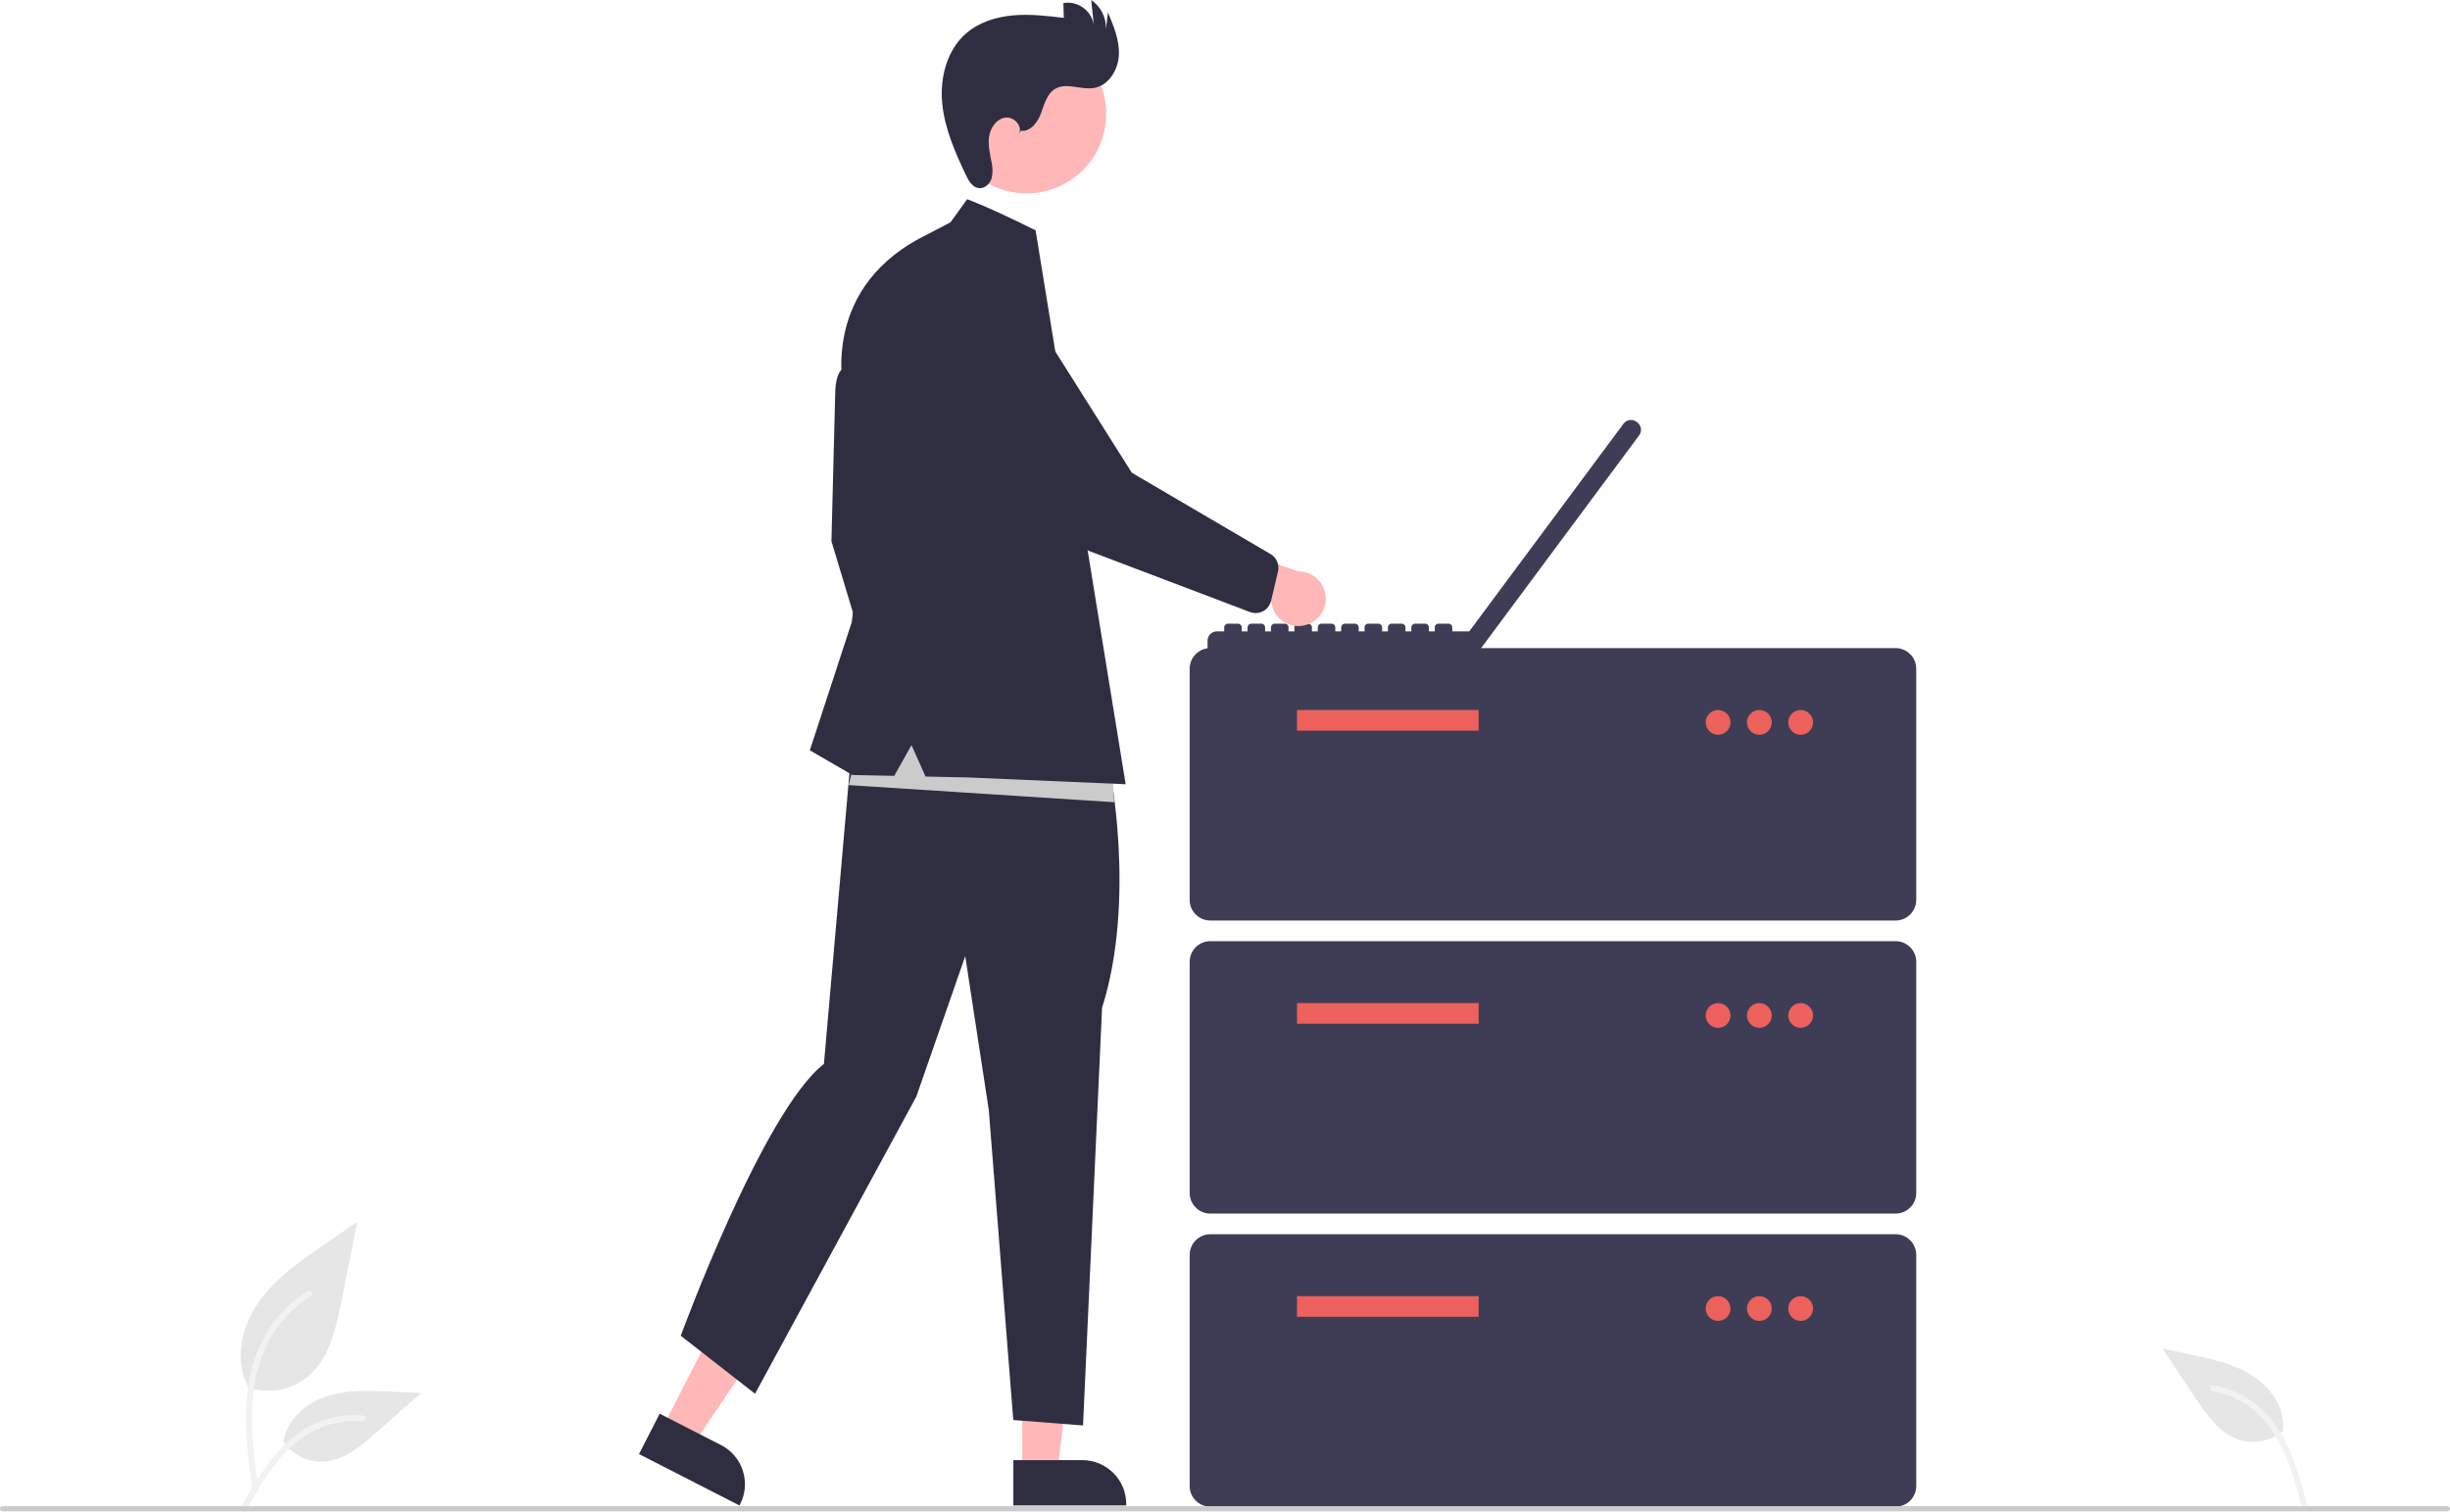
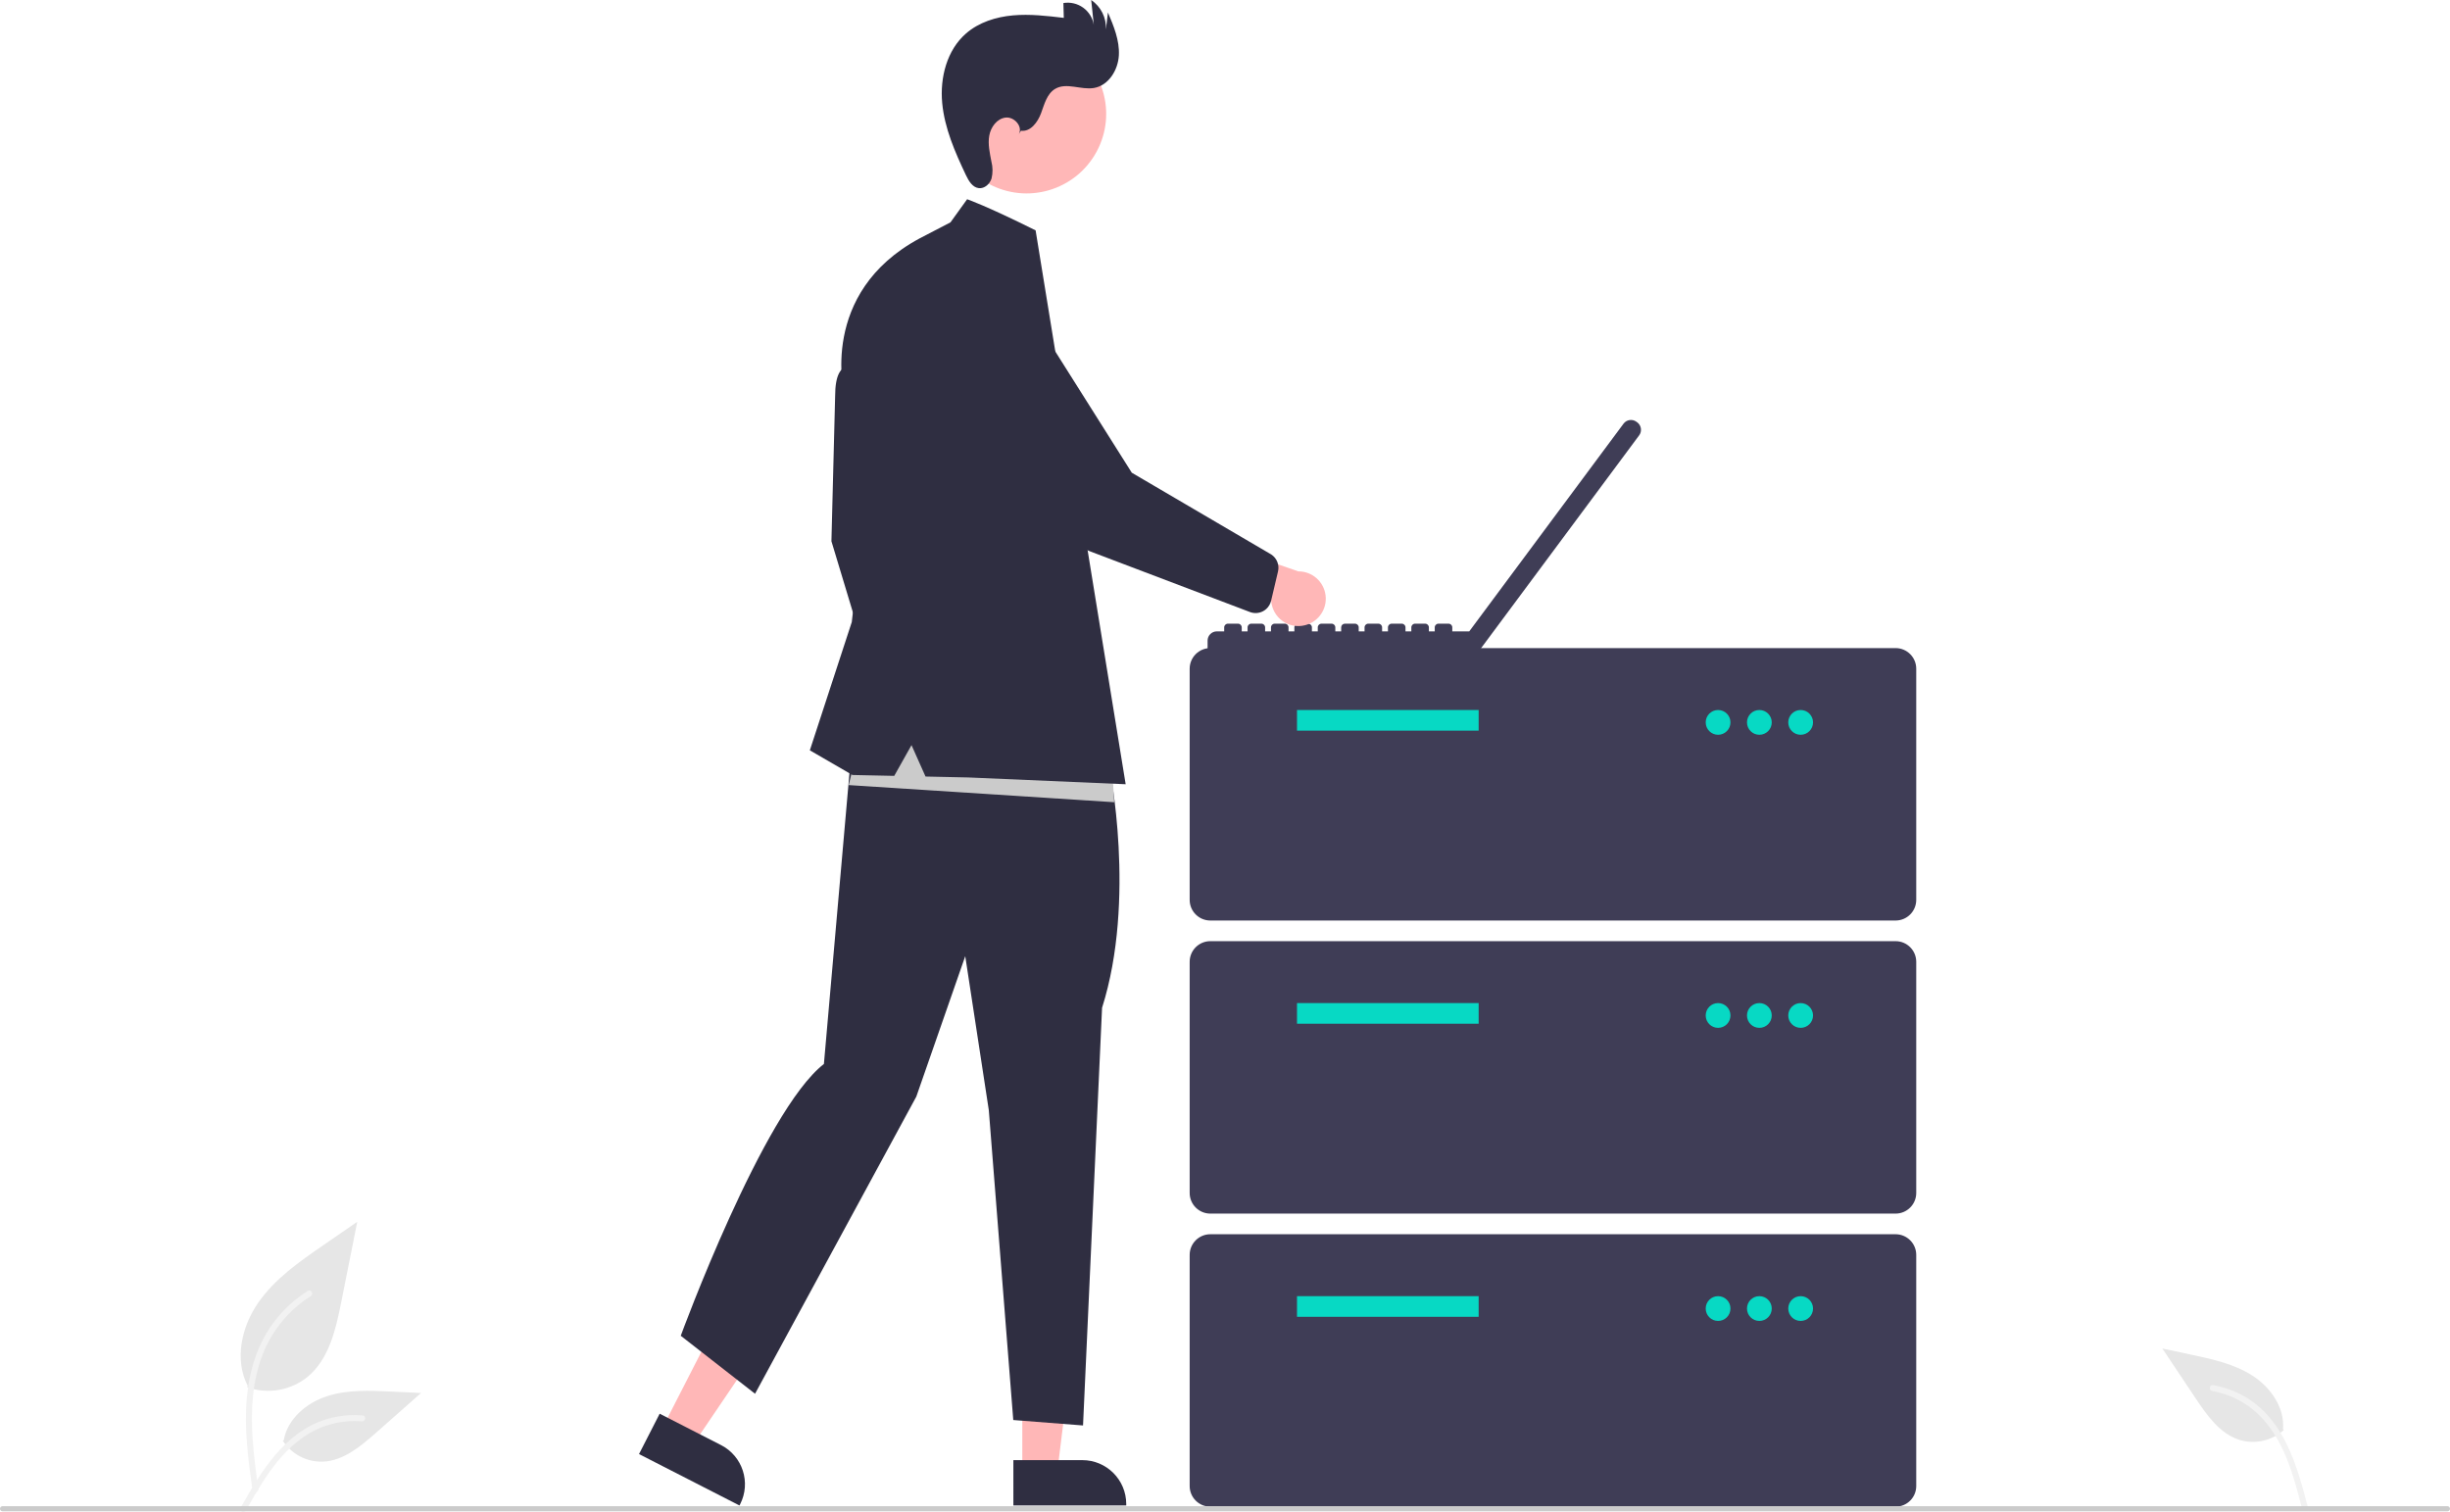
<svg xmlns="http://www.w3.org/2000/svg" data-name="Layer 1" width="100%" height="auto" viewBox="0 0 945 583.224">
-   <path id="b0cf38c7-358d-48dc-a444-e9782686dfa5-62" data-name="Path 438" d="M222.885,693.524a24.215,24.215,0,0,0,23.383-4.119c8.19-6.874,10.758-18.196,12.847-28.682l6.18-31.017-12.938,8.908c-9.305,6.406-18.818,13.019-25.26,22.298s-9.252,21.947-4.078,31.988" transform="translate(-127.5 -158.3878)" fill="#e6e6e6" />
-   <path id="acbbaa8b-0bc2-4bc9-96d7-93dd88f90f19-63" data-name="Path 439" d="M224.883,733.235c-1.628-11.864-3.304-23.881-2.159-35.872,1.015-10.649,4.264-21.049,10.878-29.579a49.206,49.206,0,0,1,12.625-11.44c1.262-.796,2.424,1.204,1.167,1.997A46.779,46.779,0,0,0,228.89,680.666c-4.029,10.246-4.675,21.416-3.982,32.3.419,6.582,1.311,13.121,2.206,19.653a1.198,1.198,0,0,1-.808,1.423,1.163,1.163,0,0,1-1.423-.808Z" transform="translate(-127.5 -158.3878)" fill="#f2f2f2" />
-   <path id="bed63620-84ae-4c66-a7c8-0d9b30f8c1e7-64" data-name="Path 442" d="M236.604,714.198A17.825,17.825,0,0,0,252.135,722.217c7.864-.373,14.418-5.86,20.317-11.07l17.452-15.409-11.55-.553c-8.306-.398-16.827-.771-24.738,1.793s-15.208,8.726-16.654,16.915" transform="translate(-127.5 -158.3878)" fill="#e6e6e6" />
-   <path id="fc4eb8ca-daad-4589-b224-2c71eec1c546-65" data-name="Path 443" d="M220.28,740.055c7.84-13.871,16.932-29.288,33.181-34.216A37.026,37.026,0,0,1,267.416,704.398c1.482.128,1.112,2.412-.367,2.285a34.398,34.398,0,0,0-22.272,5.892c-6.28,4.275-11.17,10.218-15.308,16.519-2.535,3.861-4.806,7.884-7.076,11.903C221.667,742.281,219.546,741.354,220.28,740.055Z" transform="translate(-127.5 -158.3878)" fill="#f2f2f2" />
-   <path id="ec83fa9a-7bb4-4b90-a90b-e1cec4444963-66" data-name="Path 442" d="M1008.357,710.039a17.825,17.825,0,0,1-17.065,3.783c-7.508-2.371-12.442-9.35-16.813-15.895l-12.934-19.357,11.308,2.417c8.132,1.738,16.465,3.555,23.458,8.056s12.472,12.323,11.778,20.61" transform="translate(-127.5 -158.3878)" fill="#e6e6e6" />
-   <path id="e32935a9-e392-46b4-9a67-68c65f1cc9fa-67" data-name="Path 443" d="M1017.531,739.208c-4.034-15.414-8.885-32.643-23.334-41.559a37.026,37.026,0,0,0-13.124-4.96c-1.465-.255-1.691,2.047-.229,2.302a34.398,34.398,0,0,1,20.026,11.389c4.979,5.738,8.187,12.733,10.578,19.883,1.464,4.38,2.631,8.851,3.799,13.316C1015.62,741.006,1017.908,740.652,1017.531,739.208Z" transform="translate(-127.5 -158.3878)" fill="#f2f2f2" />
+   <path id="b0cf38c7-358d-48dc-a444-e9782686dfa5-62" d="M222.885,693.524a24.215,24.215,0,0,0,23.383-4.119c8.19-6.874,10.758-18.196,12.847-28.682l6.18-31.017-12.938,8.908c-9.305,6.406-18.818,13.019-25.26,22.298s-9.252,21.947-4.078,31.988" transform="translate(-127.5 -158.3878)" fill="#e6e6e6" />
+   <path id="acbbaa8b-0bc2-4bc9-96d7-93dd88f90f19-63" d="M224.883,733.235c-1.628-11.864-3.304-23.881-2.159-35.872,1.015-10.649,4.264-21.049,10.878-29.579a49.206,49.206,0,0,1,12.625-11.44c1.262-.796,2.424,1.204,1.167,1.997A46.779,46.779,0,0,0,228.89,680.666c-4.029,10.246-4.675,21.416-3.982,32.3.419,6.582,1.311,13.121,2.206,19.653a1.198,1.198,0,0,1-.808,1.423,1.163,1.163,0,0,1-1.423-.808Z" transform="translate(-127.5 -158.3878)" fill="#f2f2f2" />
+   <path id="bed63620-84ae-4c66-a7c8-0d9b30f8c1e7-64" d="M236.604,714.198A17.825,17.825,0,0,0,252.135,722.217c7.864-.373,14.418-5.86,20.317-11.07l17.452-15.409-11.55-.553c-8.306-.398-16.827-.771-24.738,1.793s-15.208,8.726-16.654,16.915" transform="translate(-127.5 -158.3878)" fill="#e6e6e6" />
+   <path id="fc4eb8ca-daad-4589-b224-2c71eec1c546-65" d="M220.28,740.055c7.84-13.871,16.932-29.288,33.181-34.216A37.026,37.026,0,0,1,267.416,704.398c1.482.128,1.112,2.412-.367,2.285a34.398,34.398,0,0,0-22.272,5.892c-6.28,4.275-11.17,10.218-15.308,16.519-2.535,3.861-4.806,7.884-7.076,11.903C221.667,742.281,219.546,741.354,220.28,740.055Z" transform="translate(-127.5 -158.3878)" fill="#f2f2f2" />
+   <path id="ec83fa9a-7bb4-4b90-a90b-e1cec4444963-66" d="M1008.357,710.039a17.825,17.825,0,0,1-17.065,3.783c-7.508-2.371-12.442-9.35-16.813-15.895l-12.934-19.357,11.308,2.417c8.132,1.738,16.465,3.555,23.458,8.056s12.472,12.323,11.778,20.61" transform="translate(-127.5 -158.3878)" fill="#e6e6e6" />
+   <path id="e32935a9-e392-46b4-9a67-68c65f1cc9fa-67" d="M1017.531,739.208c-4.034-15.414-8.885-32.643-23.334-41.559a37.026,37.026,0,0,0-13.124-4.96c-1.465-.255-1.691,2.047-.229,2.302a34.398,34.398,0,0,1,20.026,11.389c4.979,5.738,8.187,12.733,10.578,19.883,1.464,4.38,2.631,8.851,3.799,13.316C1015.62,741.006,1017.908,740.652,1017.531,739.208Z" transform="translate(-127.5 -158.3878)" fill="#f2f2f2" />
  <path d="M858.659,513.481H594.335a7.971,7.971,0,0,1-7.962-7.962V416.349a7.971,7.971,0,0,1,7.962-7.962H858.659a7.971,7.971,0,0,1,7.962,7.962V505.519A7.971,7.971,0,0,1,858.659,513.481Z" transform="translate(-127.5 -158.3878)" fill="#3f3d56" />
-   <rect x="500.274" y="273.885" width="70.062" height="7.962" fill="#ec615b" />
-   <circle cx="662.69" cy="278.662" r="4.777" fill="#ec615b" />
-   <circle cx="678.613" cy="278.662" r="4.777" fill="#ec615b" />
-   <circle cx="694.536" cy="278.662" r="4.777" fill="#ec615b" />
+   <rect x="500.274" y="273.885" width="70.062" height="7.962" fill="#07D9C4" />
+   <circle cx="662.69" cy="278.662" r="4.777" fill="#07D9C4" />
+   <circle cx="678.613" cy="278.662" r="4.777" fill="#07D9C4" />
+   <circle cx="694.536" cy="278.662" r="4.777" fill="#07D9C4" />
  <path d="M858.659,626.535H594.335a7.971,7.971,0,0,1-7.962-7.962V529.404a7.971,7.971,0,0,1,7.962-7.962H858.659a7.971,7.971,0,0,1,7.962,7.962v89.17A7.971,7.971,0,0,1,858.659,626.535Z" transform="translate(-127.5 -158.3878)" fill="#3f3d56" />
-   <rect x="500.274" y="386.939" width="70.062" height="7.962" fill="#ec615b" />
-   <circle cx="662.69" cy="391.716" r="4.777" fill="#ec615b" />
-   <circle cx="678.613" cy="391.716" r="4.777" fill="#ec615b" />
-   <circle cx="694.536" cy="391.716" r="4.777" fill="#ec615b" />
+   <rect x="500.274" y="386.939" width="70.062" height="7.962" fill="#07D9C4" />
+   <circle cx="662.69" cy="391.716" r="4.777" fill="#07D9C4" />
+   <circle cx="678.613" cy="391.716" r="4.777" fill="#07D9C4" />
+   <circle cx="694.536" cy="391.716" r="4.777" fill="#07D9C4" />
  <path d="M858.659,739.589H594.335a7.971,7.971,0,0,1-7.962-7.962V642.458a7.971,7.971,0,0,1,7.962-7.962H858.659a7.971,7.971,0,0,1,7.962,7.962v89.17A7.971,7.971,0,0,1,858.659,739.589Z" transform="translate(-127.5 -158.3878)" fill="#3f3d56" />
-   <rect x="500.274" y="499.993" width="70.062" height="7.962" fill="#ec615b" />
-   <circle cx="662.69" cy="504.77" r="4.777" fill="#ec615b" />
-   <circle cx="678.613" cy="504.77" r="4.777" fill="#ec615b" />
-   <circle cx="694.536" cy="504.77" r="4.777" fill="#ec615b" />
+   <rect x="500.274" y="499.993" width="70.062" height="7.962" fill="#07D9C4" />
+   <circle cx="662.69" cy="504.77" r="4.777" fill="#07D9C4" />
+   <circle cx="678.613" cy="504.77" r="4.777" fill="#07D9C4" />
+   <circle cx="694.536" cy="504.77" r="4.777" fill="#07D9C4" />
  <path d="M759.012,321.315l-.292-.216-.007-.005a3.576,3.576,0,0,0-5.003.739L694.213,401.938h-6.546v-1.538a1.431,1.431,0,0,0-1.431-1.431h-3.905a1.431,1.431,0,0,0-1.431,1.431v1.538h-2.26v-1.538a1.431,1.431,0,0,0-1.431-1.431h-3.905a1.431,1.431,0,0,0-1.431,1.431v1.538h-2.253v-1.538a1.431,1.431,0,0,0-1.431-1.431h-3.905a1.431,1.431,0,0,0-1.431,1.431v1.538h-2.26v-1.538a1.431,1.431,0,0,0-1.431-1.431H655.259a1.431,1.431,0,0,0-1.431,1.431v1.538h-2.253v-1.538a1.431,1.431,0,0,0-1.431-1.431h-3.905a1.43,1.43,0,0,0-1.431,1.431v1.538H642.549v-1.538a1.431,1.431,0,0,0-1.431-1.431H637.213a1.431,1.431,0,0,0-1.431,1.431v1.538h-2.26v-1.538a1.431,1.431,0,0,0-1.431-1.431h-3.905a1.431,1.431,0,0,0-1.431,1.431v1.538h-2.253v-1.538a1.431,1.431,0,0,0-1.431-1.431h-3.905a1.431,1.431,0,0,0-1.431,1.431v1.538h-2.26v-1.538a1.431,1.431,0,0,0-1.431-1.431h-3.905a1.431,1.431,0,0,0-1.431,1.431v1.538h-2.253v-1.538a1.431,1.431,0,0,0-1.431-1.431h-3.905a1.431,1.431,0,0,0-1.431,1.431v1.538H596.858a3.576,3.576,0,0,0-3.576,3.576V408.926a3.576,3.576,0,0,0,3.576,3.576h96.762a5.329,5.329,0,0,0,5.218-4.247l.037.028L759.745,326.325l.006-.007A3.577,3.577,0,0,0,759.012,321.315Z" transform="translate(-127.5 -158.3878)" fill="#3f3d56" />
  <polygon points="255.504 550.825 267.523 556.976 296.966 513.544 279.228 504.466 255.504 550.825" fill="#ffb7b7" />
  <path d="M381.946,703.72l23.67,12.113.001 0a16.946,16.946,0,0,1,7.364,22.804l-.251.49-38.754-19.833Z" transform="translate(-127.5 -158.3878)" fill="#2f2e41" />
  <polygon points="394.317 567.652 407.819 567.652 414.242 515.575 394.315 515.575 394.317 567.652" fill="#ffb7b7" />
  <path d="M518.373,721.632l26.589-.001h.001a16.946,16.946,0,0,1,16.945,16.944v.551l-43.534.002Z" transform="translate(-127.5 -158.3878)" fill="#2f2e41" />
  <path d="M458.663,301.261s-9.041-6.927-9.041,9.993l-1.428,55.913,15.941,52.82,9.279-17.131-3.807-37.117Z" transform="translate(-127.5 -158.3878)" fill="#2f2e41" />
  <path d="M555.377,454.192s10.484,51.058-2.796,92.96l-7.339,161.107-26.909-2.097-9.436-119.52-9.086-59.41-18.872,54.168L418.733,696.027l-28.657-22.366s31.756-86.649,55.217-104.842l11.766-134.011Z" transform="translate(-127.5 -158.3878)" fill="#2f2e41" />
  <circle cx="523.48" cy="202.314" r="30.683" transform="translate(-32.63308 406.2144) rotate(-61.33685)" fill="#ffb7b7" />
  <path d="M521.309,208.822c3.678.479,6.453-3.285,7.739-6.763s2.267-7.529,5.465-9.408c4.369-2.567,9.959.52,14.955-.327,5.642-.957,9.311-6.936,9.598-12.651s-1.987-11.212-4.219-16.482l-.779,6.549a12.987,12.987,0,0,0-5.675-11.352l1.004,9.609A10.199,10.199,0,0,0,537.664,159.558l.158,5.726c-6.517-.775-13.09-1.551-19.626-.961s-13.118,2.658-18.071,6.963c-7.41,6.439-10.116,17.041-9.208,26.815s4.943,18.957,9.149,27.827c1.058,2.232,2.521,4.75,4.975,5.034,2.204.255,4.222-1.587,4.907-3.698a13.404,13.404,0,0,0-.059-6.585c-.62-3.295-1.402-6.662-.819-9.963s2.958-6.564,6.286-6.968,6.733,3.399,5.133,6.345Z" transform="translate(-127.5 -158.3878)" fill="#2f2e41" />
  <polygon points="429.776 309.458 327.357 302.85 335.066 270.913 428.674 291.838 429.776 309.458" fill="#cbcbcb" />
  <path d="M494.114,244.158l6.424-8.919s7.18,2.44,26.41,12.012l1.359,8.356L561.685,460.909,501.014,458.292l-16.522-.352-5.407-12.12-6.667,11.863-16.134-.343-16.417-9.517,16.179-49.489,5.234-45.206-8.089-42.589s-10.179-39.108,29.027-60.195Z" transform="translate(-127.5 -158.3878)" fill="#2f2e41" />
  <path d="M630.863,399.573a10.486,10.486,0,0,1-13.041-9.406L581.827,380.526l14.48-12.857,31.962,11.127a10.543,10.543,0,0,1,2.595,20.777Z" transform="translate(-127.5 -158.3878)" fill="#ffb7b7" />
  <path d="M614.741,394.13a6.142,6.142,0,0,1-4.987.396l-59.213-22.474a63.227,63.227,0,0,1-34.032-28.684l-24.693-44.049a19.765,19.765,0,1,1,29.491-26.323L564.047,340.737l53.787,31.534a6.155,6.155,0,0,1,2.617,6.546l-2.675,11.334a6.143,6.143,0,0,1-1.866,3.15A6.074,6.074,0,0,1,614.741,394.13Z" transform="translate(-127.5 -158.3878)" fill="#2f2e41" />
  <path d="M1071.5,741.388h-943a1,1,0,0,1,0-2h943a1,1,0,0,1,0,2Z" transform="translate(-127.5 -158.3878)" fill="#cbcbcb" />
</svg>
